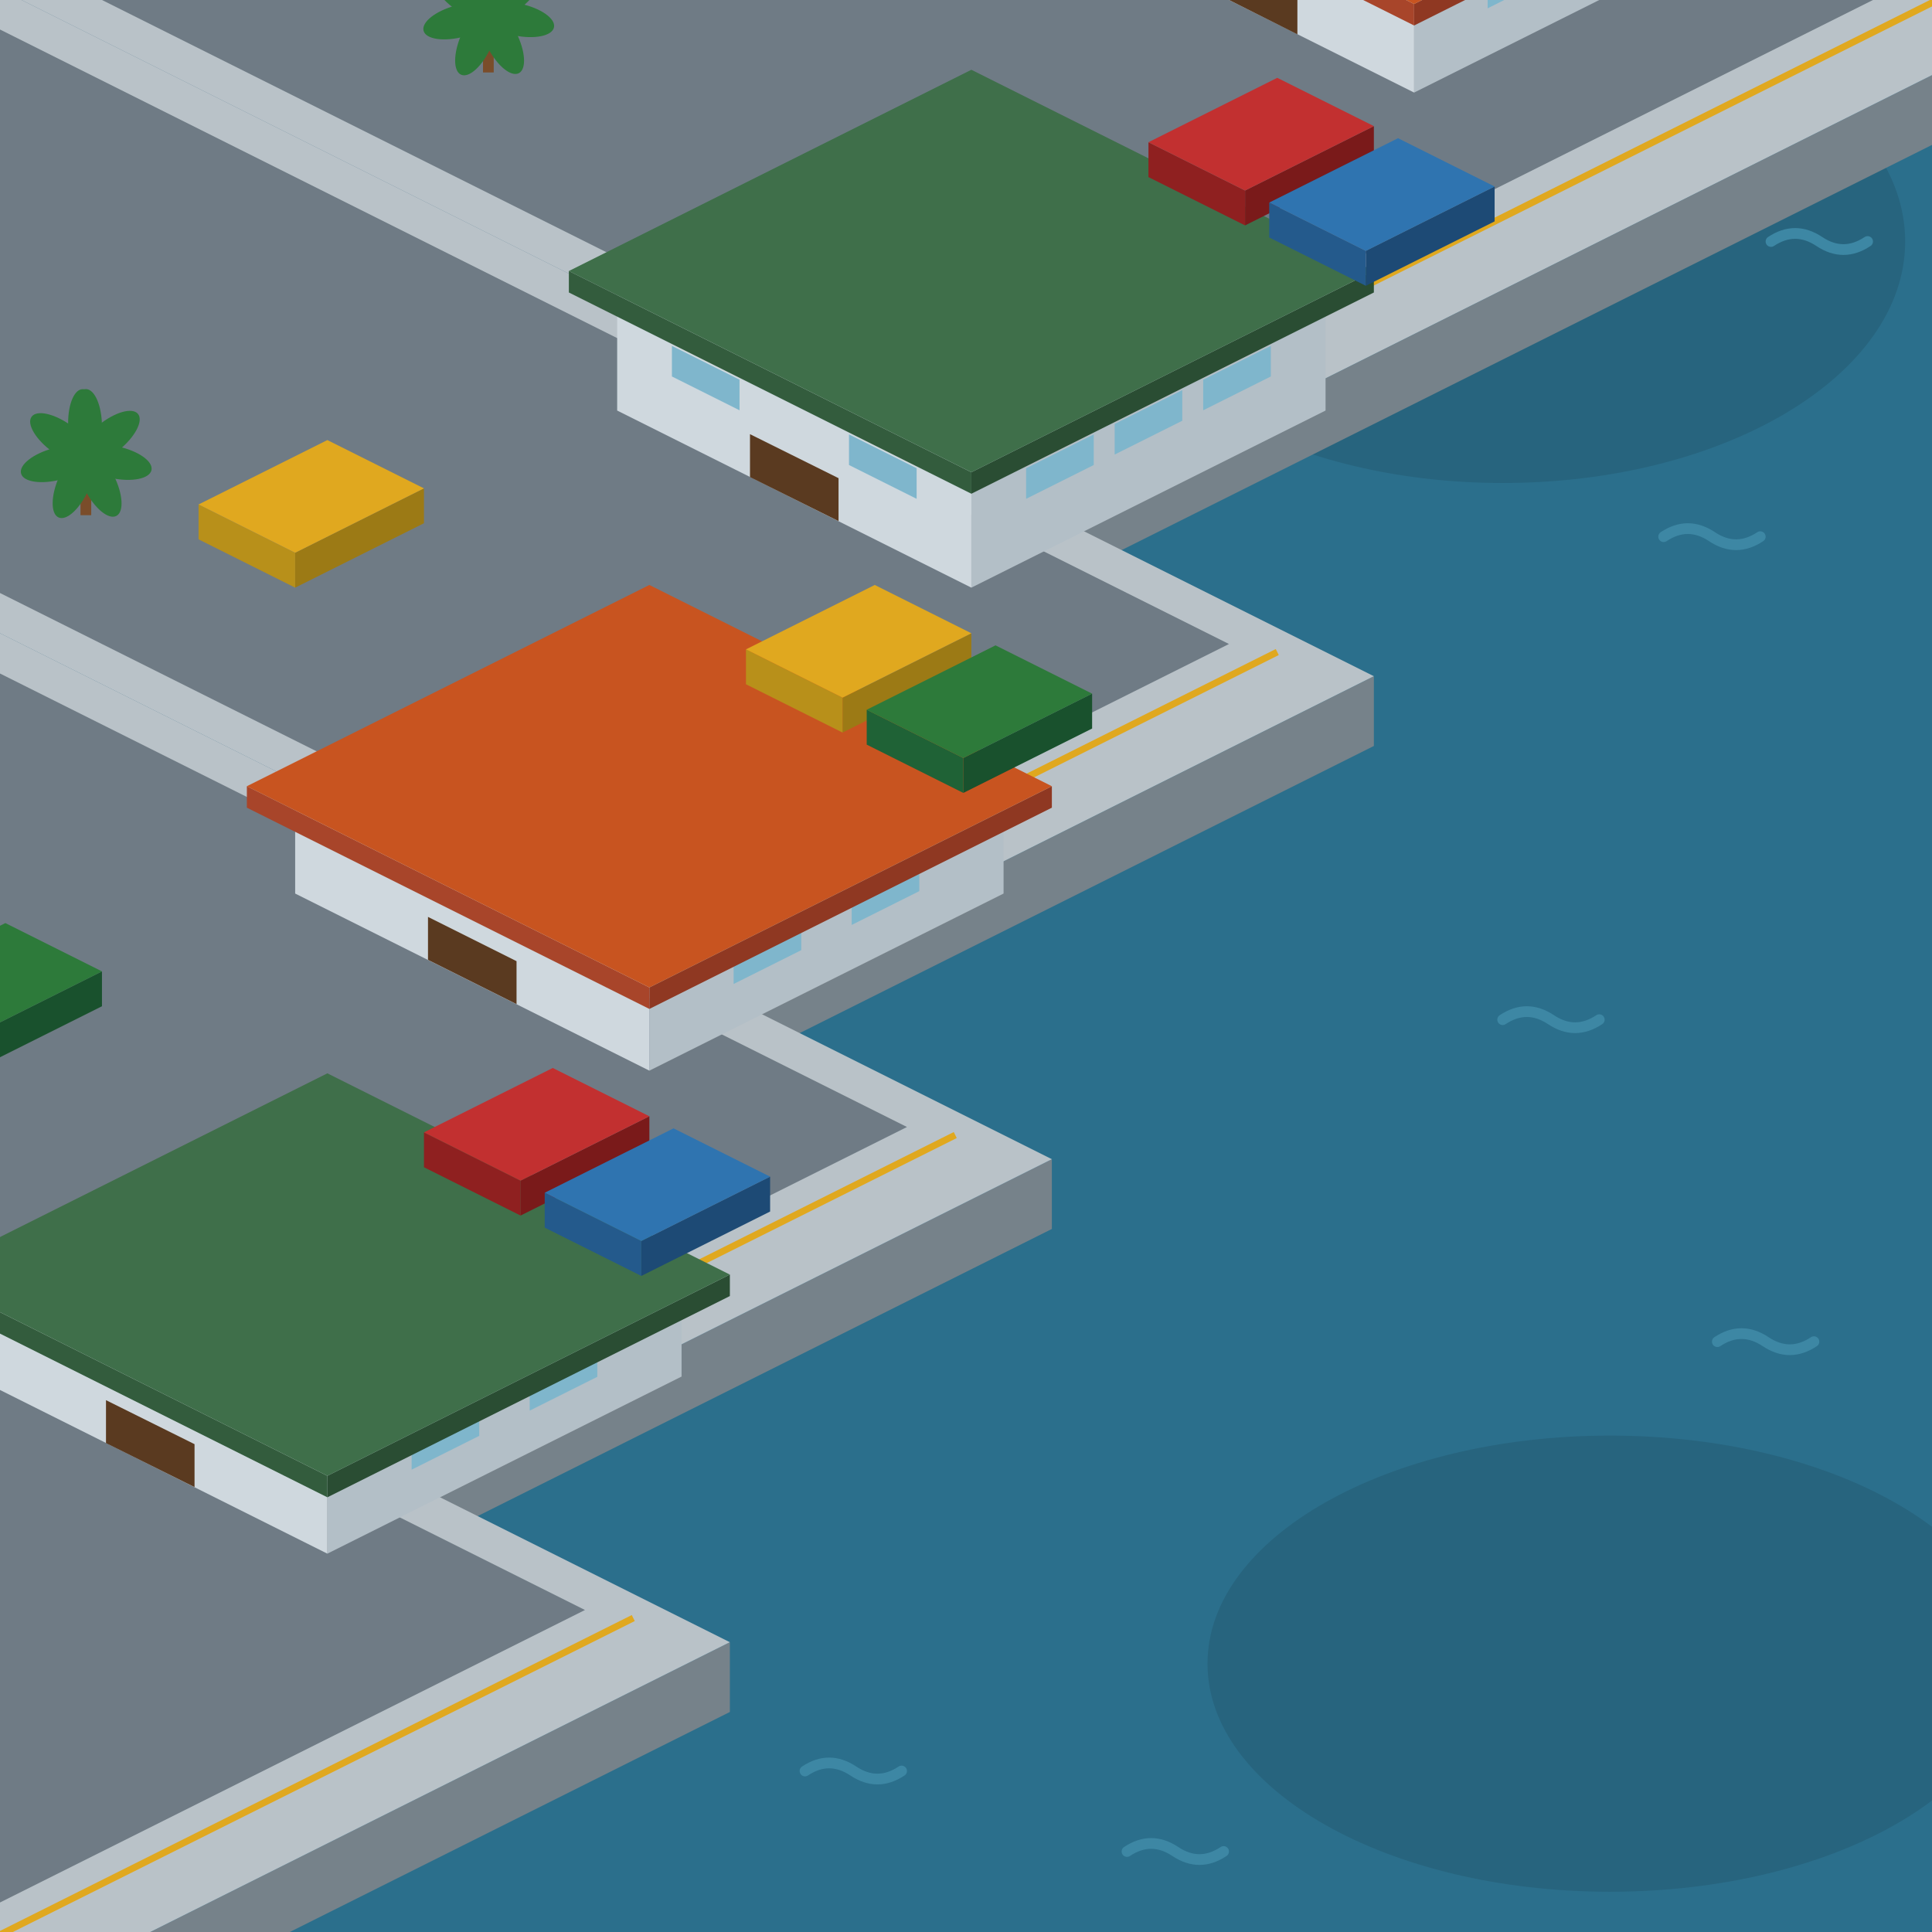
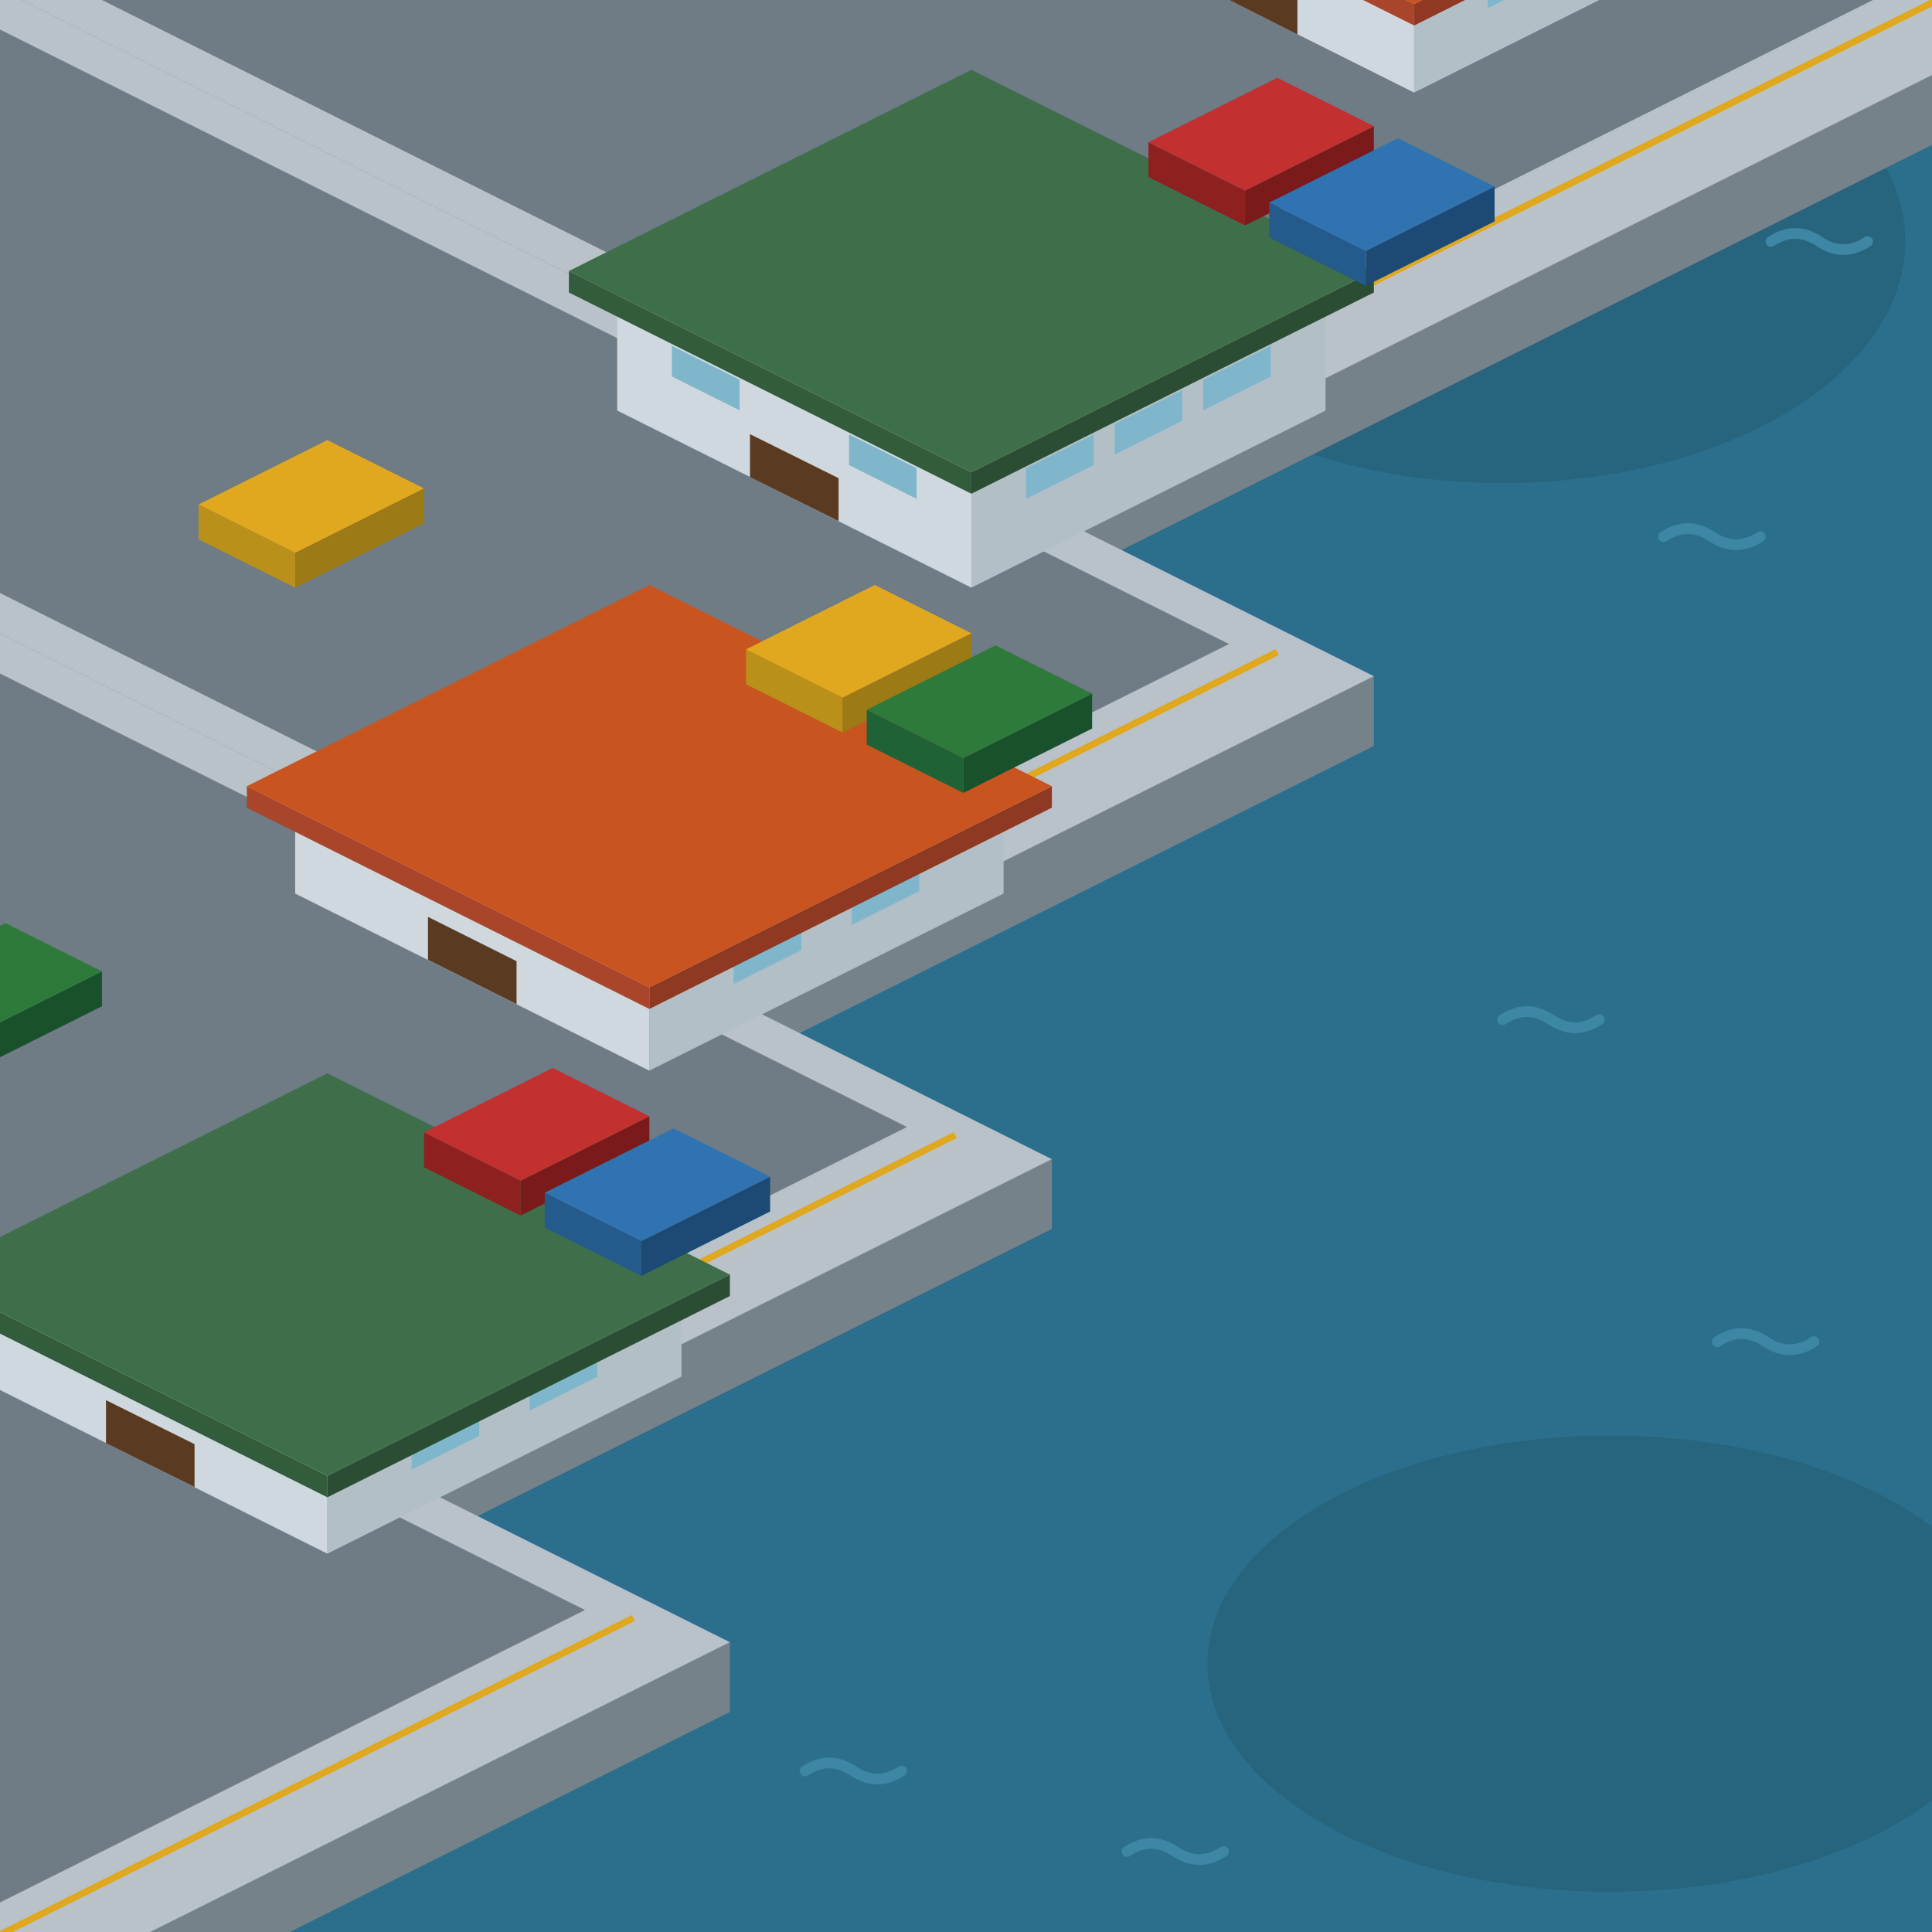
<svg xmlns="http://www.w3.org/2000/svg" width="720" height="720" viewBox="0 0 720 720">
  <rect width="720" height="720" fill="#2b6f8c" />
  <ellipse cx="560" cy="90" rx="150" ry="90" fill="#27647e" />
  <ellipse cx="120" cy="430" rx="140" ry="90" fill="#27647e" />
  <ellipse cx="600" cy="620" rx="150" ry="85" fill="#27647e" />
  <g fill="none" stroke="#3d87a4" stroke-width="4" stroke-linecap="round">
    <path d="M500 60 q9-6 18 0 q9 6 18 0" />
    <path d="M620 200 q9-6 18 0 q9 6 18 0" />
    <path d="M80 300 q9-6 18 0 q9 6 18 0" />
    <path d="M560 380 q9-6 18 0 q9 6 18 0" />
    <path d="M60 560 q9-6 18 0 q9 6 18 0" />
    <path d="M300 660 q9-6 18 0 q9 6 18 0" />
    <path d="M640 500 q9-6 18 0 q9 6 18 0" />
    <path d="M180 120 q9-6 18 0 q9 6 18 0" />
    <path d="M420 690 q9-6 18 0 q9 6 18 0" />
    <path d="M660 90 q9-6 18 0 q9 6 18 0" />
  </g>
  <polygon points="812.0,-18.0 392.0,192.0 392.0,218.0 812.0,8.0" fill="#76828a" />
  <polygon points="-28.0,-18.0 392.0,192.0 392.0,218.0 -28.0,8.0" fill="#8e9aa2" />
  <polygon points="392.0,-228.0 812.0,-18.0 392.0,192.0 -28.0,-18.0" fill="#b9c2c8" />
  <polygon points="377.0,-220.5 758.0,-30.0 368.0,165.0 -13.0,-25.5" fill="#6f7b85" />
  <path d="M776.0,-27.0 L374.0,174.0" stroke="#e0a81f" stroke-width="2.5" fill="none" />
  <polygon points="512.0,252.0 272.0,372.0 272.0,398.0 512.0,278.0" fill="#76828a" />
  <polygon points="-268.0,102.0 272.0,372.0 272.0,398.0 -268.0,128.0" fill="#8e9aa2" />
  <polygon points="-28.0,-18.0 512.0,252.0 272.0,372.0 -268.0,102.0" fill="#b9c2c8" />
  <polygon points="-43.0,-10.5 458.0,240.0 248.0,345.0 -253.0,94.5" fill="#6f7b85" />
  <path d="M476.0,243.0 L254.0,354.0" stroke="#e0a81f" stroke-width="2.5" fill="none" />
  <polygon points="392.0,432.0 152.0,552.0 152.0,578.0 392.0,458.0" fill="#76828a" />
  <polygon points="-508.0,222.0 152.0,552.0 152.0,578.0 -508.0,248.0" fill="#8e9aa2" />
  <polygon points="-268.0,102.0 392.0,432.0 152.0,552.0 -508.0,222.0" fill="#b9c2c8" />
  <polygon points="-283.0,109.5 338.0,420.0 128.0,525.0 -493.0,214.5" fill="#6f7b85" />
  <path d="M356.0,423.0 L134.0,534.0" stroke="#e0a81f" stroke-width="2.5" fill="none" />
  <polygon points="272.0,612.0 -28.0,762.0 -28.0,788.0 272.0,638.0" fill="#76828a" />
  <polygon points="-808.0,372.0 -28.0,762.0 -28.0,788.0 -808.0,398.0" fill="#8e9aa2" />
  <polygon points="-508.0,222.0 272.0,612.0 -28.0,762.0 -808.0,372.0" fill="#b9c2c8" />
  <polygon points="-523.0,229.5 218.0,600.0 -52.0,735.0 -793.0,364.5" fill="#6f7b85" />
  <path d="M236.0,603.0 L-46.0,744.0" stroke="#e0a81f" stroke-width="2.5" fill="none" />
  <polygon points="647.0,-59.5 527.0,0.5 527.0,34.5 647.0,-25.5" fill="#b3bfc7" />
  <polygon points="407.0,-59.5 527.0,0.5 527.0,34.5 407.0,-25.5" fill="#cfd8de" />
  <polygon points="527.0,-119.5 647.0,-59.5 527.0,0.5 407.0,-59.5" fill="#eef2f5" />
  <polygon points="450.5,-19.8 483.5,-3.2 483.5,12.8 450.5,-3.8" fill="#5a3a20" />
  <polygon points="619.6,-38.3 594.4,-25.7 594.4,-16.9 619.6,-29.5" fill="#7fb6cc" />
  <polygon points="579.6,-18.3 554.4,-5.7 554.4,3.1 579.6,-9.5" fill="#7fb6cc" />
  <polygon points="665.0,-67.5 527.0,1.5 527.0,9.5 665.0,-59.5" fill="#8f3822" />
  <polygon points="389.0,-67.5 527.0,1.5 527.0,9.5 389.0,-59.5" fill="#a8452a" />
  <polygon points="527.0,-136.5 665.0,-67.5 527.0,1.5 389.0,-67.5" fill="#c85420" />
  <polygon points="494.0,109.0 362.0,175.0 362.0,219.0 494.0,153.0" fill="#b3bfc7" />
  <polygon points="230.0,109.0 362.0,175.0 362.0,219.0 230.0,153.0" fill="#cfd8de" />
  <polygon points="362.0,43.0 494.0,109.0 362.0,175.0 230.0,109.0" fill="#eef2f5" />
  <polygon points="279.5,161.8 312.5,178.2 312.5,194.2 279.5,177.8" fill="#5a3a20" />
  <polygon points="473.6,128.9 448.4,141.5 448.4,152.9 473.6,140.3" fill="#7fb6cc" />
  <polygon points="440.6,145.4 415.4,158.0 415.4,169.4 440.6,156.8" fill="#7fb6cc" />
  <polygon points="407.6,161.9 382.4,174.5 382.4,185.9 407.6,173.3" fill="#7fb6cc" />
  <polygon points="250.4,128.9 275.6,141.5 275.6,152.9 250.4,140.3" fill="#7fb6cc" />
  <polygon points="316.4,161.9 341.6,174.5 341.6,185.9 316.4,173.3" fill="#7fb6cc" />
  <polygon points="512.0,101.0 362.0,176.0 362.0,184.0 512.0,109.0" fill="#2a4d33" />
  <polygon points="212.0,101.0 362.0,176.0 362.0,184.0 212.0,109.0" fill="#335c3d" />
  <polygon points="362.0,26.0 512.0,101.0 362.0,176.0 212.0,101.0" fill="#3f6f4a" />
  <polygon points="374.0,301.0 242.0,367.0 242.0,399.0 374.0,333.0" fill="#b3bfc7" />
  <polygon points="110.0,301.0 242.0,367.0 242.0,399.0 110.0,333.0" fill="#cfd8de" />
  <polygon points="242.0,235.0 374.0,301.0 242.0,367.0 110.0,301.0" fill="#eef2f5" />
  <polygon points="159.5,341.7 192.5,358.2 192.5,374.2 159.5,357.7" fill="#5a3a20" />
  <polygon points="342.6,323.7 317.4,336.3 317.4,344.7 342.6,332.1" fill="#7fb6cc" />
  <polygon points="298.6,345.7 273.4,358.3 273.4,366.7 298.6,354.1" fill="#7fb6cc" />
  <polygon points="392.0,293.0 242.0,368.0 242.0,376.0 392.0,301.0" fill="#8f3822" />
  <polygon points="92.0,293.0 242.0,368.0 242.0,376.0 92.0,301.0" fill="#a8452a" />
  <polygon points="242.0,218.0 392.0,293.0 242.0,368.0 92.0,293.0" fill="#c85420" />
  <polygon points="254.0,483.0 122.0,549.0 122.0,579.0 254.0,513.0" fill="#b3bfc7" />
  <polygon points="-10.0,483.0 122.0,549.0 122.0,579.0 -10.0,513.0" fill="#cfd8de" />
  <polygon points="122.0,417.0 254.0,483.0 122.0,549.0 -10.0,483.0" fill="#eef2f5" />
  <polygon points="39.5,521.8 72.5,538.2 72.5,554.2 39.5,537.8" fill="#5a3a20" />
  <polygon points="222.6,505.3 197.4,517.9 197.4,525.7 222.6,513.1" fill="#7fb6cc" />
  <polygon points="178.6,527.3 153.4,539.9 153.4,547.7 178.6,535.1" fill="#7fb6cc" />
  <polygon points="272.0,475.0 122.0,550.0 122.0,558.0 272.0,483.0" fill="#2a4d33" />
  <polygon points="-28.0,475.0 122.0,550.0 122.0,558.0 -28.0,483.0" fill="#335c3d" />
  <polygon points="122.0,400.0 272.0,475.0 122.0,550.0 -28.0,475.0" fill="#3f6f4a" />
  <polygon points="512.0,47.0 464.0,71.0 464.0,84.0 512.0,60.0" fill="#7a1a1a" />
  <polygon points="428.0,53.0 464.0,71.0 464.0,84.0 428.0,66.0" fill="#8f2020" />
  <polygon points="476.0,29.0 512.0,47.0 464.0,71.0 428.0,53.0" fill="#c23030" />
  <polygon points="557.0,69.5 509.0,93.5 509.0,106.5 557.0,82.5" fill="#1d4a75" />
  <polygon points="473.0,75.5 509.0,93.5 509.0,106.5 473.0,88.5" fill="#245a8c" />
  <polygon points="521.0,51.5 557.0,69.5 509.0,93.5 473.0,75.5" fill="#2f74b0" />
  <polygon points="362.0,236.0 314.0,260.0 314.0,273.0 362.0,249.0" fill="#9c7a15" />
  <polygon points="278.0,242.0 314.0,260.0 314.0,273.0 278.0,255.0" fill="#b8901a" />
  <polygon points="326.0,218.0 362.0,236.0 314.0,260.0 278.0,242.0" fill="#e0a81f" />
  <polygon points="407.0,258.5 359.0,282.5 359.0,295.5 407.0,271.5" fill="#19512d" />
  <polygon points="323.0,264.5 359.0,282.5 359.0,295.5 323.0,277.5" fill="#1f6236" />
  <polygon points="371.0,240.5 407.0,258.5 359.0,282.5 323.0,264.5" fill="#2d7a3a" />
  <polygon points="242.0,416.0 194.0,440.0 194.0,453.0 242.0,429.0" fill="#7a1a1a" />
  <polygon points="158.0,422.0 194.0,440.0 194.0,453.0 158.0,435.0" fill="#8f2020" />
  <polygon points="206.0,398.0 242.0,416.0 194.0,440.0 158.0,422.0" fill="#c23030" />
  <polygon points="287.0,438.5 239.0,462.5 239.0,475.5 287.0,451.5" fill="#1d4a75" />
  <polygon points="203.0,444.5 239.0,462.5 239.0,475.5 203.0,457.5" fill="#245a8c" />
  <polygon points="251.0,420.5 287.0,438.5 239.0,462.5 203.0,444.5" fill="#2f74b0" />
  <polygon points="158.0,182.0 110.0,206.0 110.0,219.0 158.0,195.0" fill="#9c7a15" />
  <polygon points="74.0,188.0 110.0,206.0 110.0,219.0 74.0,201.0" fill="#b8901a" />
  <polygon points="122.0,164.0 158.0,182.0 110.0,206.0 74.0,188.0" fill="#e0a81f" />
  <polygon points="38.0,362.0 -10.0,386.0 -10.0,399.0 38.0,375.0" fill="#19512d" />
  <polygon points="-46.0,368.0 -10.0,386.0 -10.0,399.0 -46.0,381.0" fill="#1f6236" />
  <polygon points="2.0,344.0 38.0,362.0 -10.0,386.0 -46.0,368.0" fill="#2d7a3a" />
-   <path d="M392.0,-108.0 l0,-22" stroke="#7a4d2a" stroke-width="4" />
-   <g transform="translate(392.0,-130.0)">
-     <ellipse rx="6" ry="14" cy="-11" fill="#2d7a3a" transform="rotate(0)" />
-     <ellipse rx="6" ry="14" cy="-11" fill="#2d7a3a" transform="rotate(51)" />
-     <ellipse rx="6" ry="14" cy="-11" fill="#2d7a3a" transform="rotate(102)" />
-     <ellipse rx="6" ry="14" cy="-11" fill="#2d7a3a" transform="rotate(153)" />
-     <ellipse rx="6" ry="14" cy="-11" fill="#2d7a3a" transform="rotate(204)" />
-     <ellipse rx="6" ry="14" cy="-11" fill="#2d7a3a" transform="rotate(255)" />
-     <ellipse rx="6" ry="14" cy="-11" fill="#2d7a3a" transform="rotate(306)" />
-     <ellipse rx="6" ry="14" cy="-11" fill="#2d7a3a" transform="rotate(357)" />
-   </g>
-   <path d="M182.0,27.0 l0,-22" stroke="#7a4d2a" stroke-width="4" />
-   <g transform="translate(182.0,5.0)">
-     <ellipse rx="6" ry="14" cy="-11" fill="#2d7a3a" transform="rotate(0)" />
-     <ellipse rx="6" ry="14" cy="-11" fill="#2d7a3a" transform="rotate(51)" />
-     <ellipse rx="6" ry="14" cy="-11" fill="#2d7a3a" transform="rotate(102)" />
-     <ellipse rx="6" ry="14" cy="-11" fill="#2d7a3a" transform="rotate(153)" />
-     <ellipse rx="6" ry="14" cy="-11" fill="#2d7a3a" transform="rotate(204)" />
-     <ellipse rx="6" ry="14" cy="-11" fill="#2d7a3a" transform="rotate(255)" />
-     <ellipse rx="6" ry="14" cy="-11" fill="#2d7a3a" transform="rotate(306)" />
-     <ellipse rx="6" ry="14" cy="-11" fill="#2d7a3a" transform="rotate(357)" />
-   </g>
-   <path d="M32.0,192.0 l0,-22" stroke="#7a4d2a" stroke-width="4" />
-   <g transform="translate(32.0,170.0)">
-     <ellipse rx="6" ry="14" cy="-11" fill="#2d7a3a" transform="rotate(0)" />
-     <ellipse rx="6" ry="14" cy="-11" fill="#2d7a3a" transform="rotate(51)" />
-     <ellipse rx="6" ry="14" cy="-11" fill="#2d7a3a" transform="rotate(102)" />
-     <ellipse rx="6" ry="14" cy="-11" fill="#2d7a3a" transform="rotate(153)" />
-     <ellipse rx="6" ry="14" cy="-11" fill="#2d7a3a" transform="rotate(204)" />
-     <ellipse rx="6" ry="14" cy="-11" fill="#2d7a3a" transform="rotate(255)" />
-     <ellipse rx="6" ry="14" cy="-11" fill="#2d7a3a" transform="rotate(306)" />
-     <ellipse rx="6" ry="14" cy="-11" fill="#2d7a3a" transform="rotate(357)" />
-   </g>
-   <path d="M-118.0,357.0 l0,-22" stroke="#7a4d2a" stroke-width="4" />
-   <g transform="translate(-118.0,335.0)">
-     <ellipse rx="6" ry="14" cy="-11" fill="#2d7a3a" transform="rotate(0)" />
-     <ellipse rx="6" ry="14" cy="-11" fill="#2d7a3a" transform="rotate(51)" />
-     <ellipse rx="6" ry="14" cy="-11" fill="#2d7a3a" transform="rotate(102)" />
-     <ellipse rx="6" ry="14" cy="-11" fill="#2d7a3a" transform="rotate(153)" />
-     <ellipse rx="6" ry="14" cy="-11" fill="#2d7a3a" transform="rotate(204)" />
-     <ellipse rx="6" ry="14" cy="-11" fill="#2d7a3a" transform="rotate(255)" />
-     <ellipse rx="6" ry="14" cy="-11" fill="#2d7a3a" transform="rotate(306)" />
-     <ellipse rx="6" ry="14" cy="-11" fill="#2d7a3a" transform="rotate(357)" />
-   </g>
-   <path d="M-208.0,522.0 l0,-22" stroke="#7a4d2a" stroke-width="4" />
-   <g transform="translate(-208.0,500.0)">
-     <ellipse rx="6" ry="14" cy="-11" fill="#2d7a3a" transform="rotate(0)" />
-     <ellipse rx="6" ry="14" cy="-11" fill="#2d7a3a" transform="rotate(51)" />
-     <ellipse rx="6" ry="14" cy="-11" fill="#2d7a3a" transform="rotate(102)" />
-     <ellipse rx="6" ry="14" cy="-11" fill="#2d7a3a" transform="rotate(153)" />
-     <ellipse rx="6" ry="14" cy="-11" fill="#2d7a3a" transform="rotate(204)" />
-     <ellipse rx="6" ry="14" cy="-11" fill="#2d7a3a" transform="rotate(255)" />
-     <ellipse rx="6" ry="14" cy="-11" fill="#2d7a3a" transform="rotate(306)" />
-     <ellipse rx="6" ry="14" cy="-11" fill="#2d7a3a" transform="rotate(357)" />
-   </g>
</svg>
